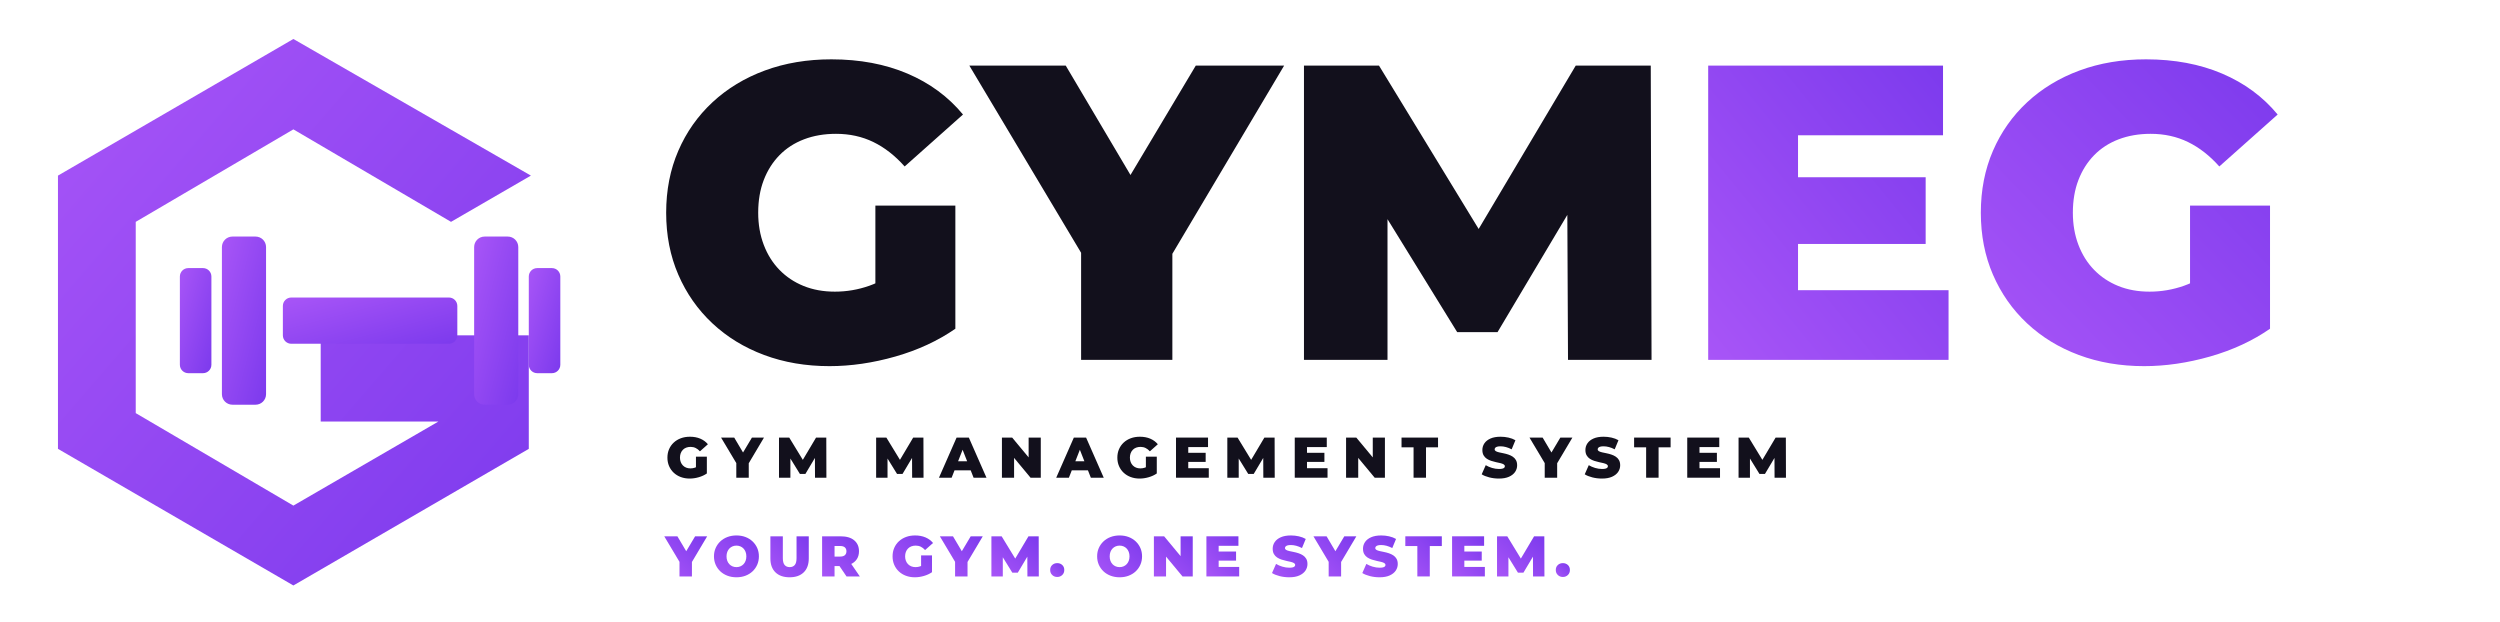
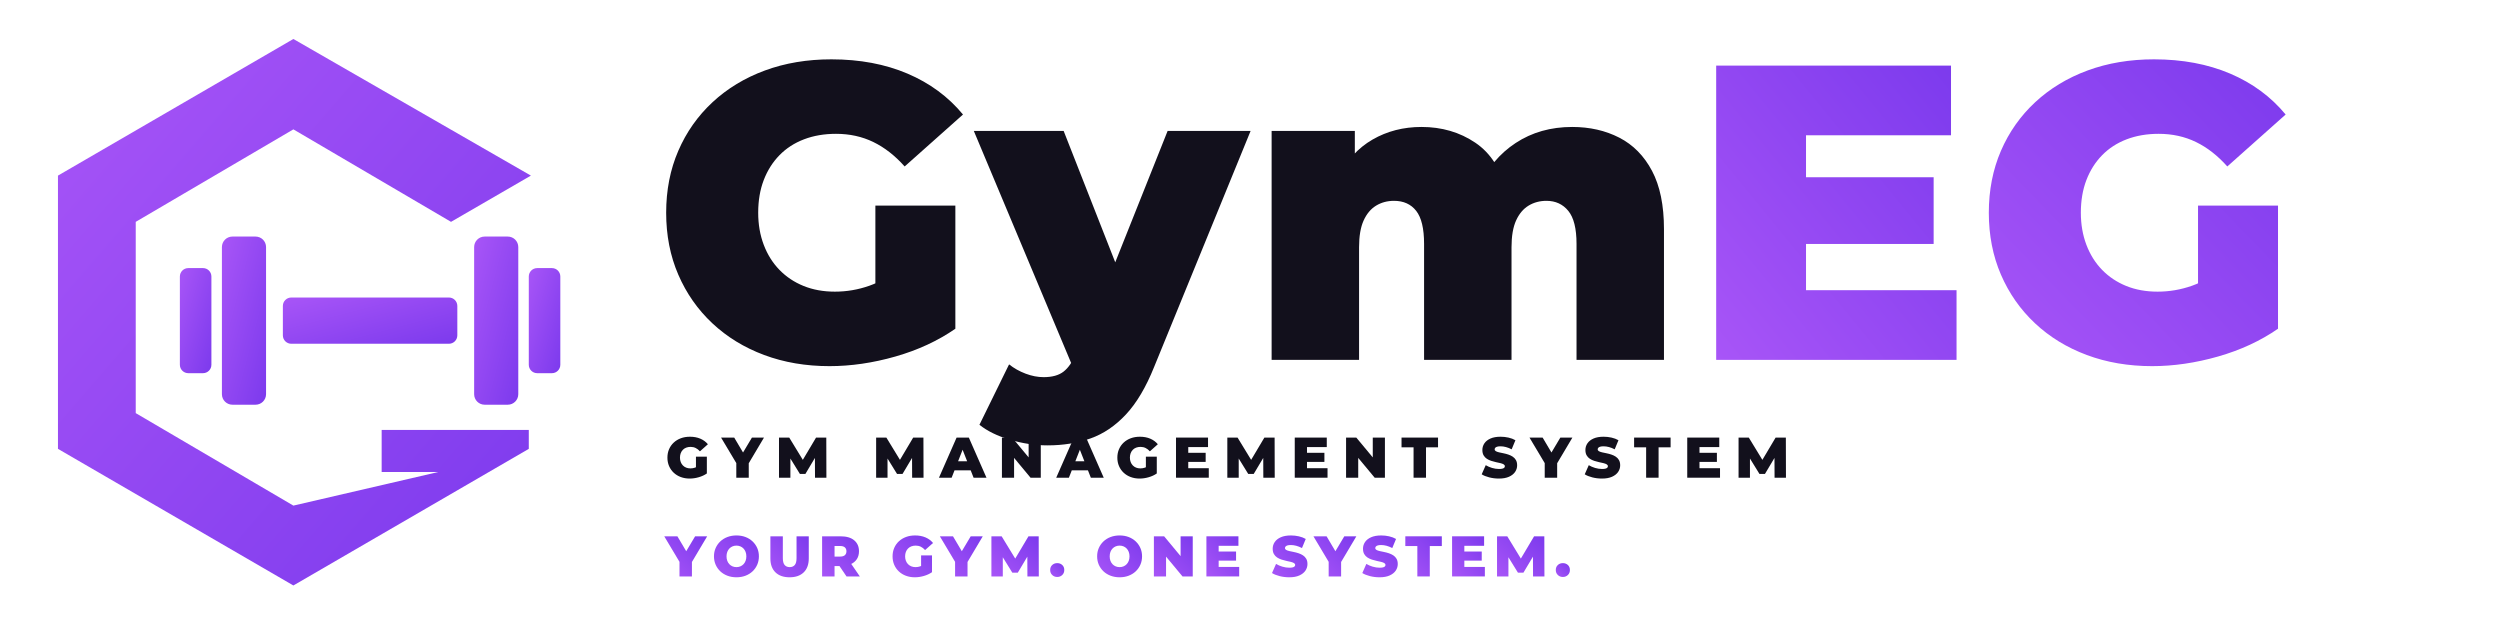
- <svg xmlns="http://www.w3.org/2000/svg" viewBox="0 0 785 195" role="img" aria-label="GYMEG — YOUR GYM. ONE SYSTEM.">
+ <svg xmlns="http://www.w3.org/2000/svg" viewBox="0 0 785 195" role="img" aria-label="GymEG — YOUR GYM. ONE SYSTEM.">
  <defs>
    <linearGradient id="purple" x1="0" y1="0" x2="1" y2="1">
      <stop stop-color="#A855F7" />
      <stop offset="1" stop-color="#7C3AED" />
    </linearGradient>
  </defs>
  <g transform="translate(5 3) scale(.66)">
-     <path d="M245 79 132 14 20 79V209L132 274 244 209V155H145V196H201L132 236 57 192V101L132 57 207 101Z" fill="url(#purple)" />
+     <path d="M245 79 132 14 20 79V209L132 274 244 209V200H174V220H201L132 236 57 192V101L132 57 207 101Z" fill="url(#purple)" />
    <g fill="url(#purple)">
      <rect x="78" y="123" width="15" height="50" rx="4" />
      <rect x="98" y="108" width="21" height="80" rx="5" />
      <rect x="127" y="137" width="83" height="22" rx="4" />
      <rect x="218" y="108" width="21" height="80" rx="5" />
      <rect x="244" y="123" width="15" height="50" rx="4" />
    </g>
  </g>
  <path d="M420.155 -14.914Q335.776 -14.914 264.741 11.586Q193.706 38.086 141.516 87.008Q89.327 135.931 60.482 202.698Q31.637 269.465 31.637 350Q31.637 430.535 60.482 497.302Q89.327 564.069 142.016 612.992Q194.706 661.914 266.586 688.414Q338.465 714.914 424.69 714.914Q525.898 714.914 605.614 681.0Q685.33 647.086 737.71 583.637L598.963 460.098Q564.567 498.719 524.439 518.219Q484.31 537.719 435.604 537.719Q393.657 537.719 359.443 524.633Q325.228 511.547 301.057 486.763Q276.885 461.98 263.722 427.653Q250.559 393.327 250.559 350Q250.559 308.518 263.722 273.769Q276.885 239.02 301.057 214.159Q325.228 189.298 358.52 175.79Q391.812 162.281 432.914 162.281Q475.086 162.281 514.947 176.324Q554.808 190.367 597.963 224.453L719.571 74.086Q657.277 30.931 576.984 8.008Q496.69 -14.914 420.155 -14.914ZM719.571 74.086 529.306 101.759V366.984H719.571Z" transform="translate(205.000 113) scale(0.132 -0.132)" fill="#12101C" />
-   <path d="M242.118 0V301.571L291.776 171.584L-23.743 700H205.559L425.832 327.865H292.776L514.894 700H725.057L411.228 171.584L459.196 301.571V0Z" transform="translate(307.508 113) scale(0.132 -0.132)" fill="#12101C" />
-   <path d="M63.67 0V700H242.159L526.812 233.383H432.878L710.151 700H888.641L890.486 0H691.772L689.927 399.266H722.531L524.122 65.947H428.188L222.555 399.266H262.383V0Z" transform="translate(401.040 113) scale(0.132 -0.132)" fill="#12101C" />
-   <path d="M63.67 0V700H622.277V534.253H277.367V165.747H635.433V0ZM262.453 275.739V434.416H580.967V275.739Z" transform="translate(527.968 113) scale(0.132 -0.132)" fill="url(#purple)" />
-   <path d="M420.155 -14.914Q335.776 -14.914 264.741 11.586Q193.706 38.086 141.516 87.008Q89.327 135.931 60.482 202.698Q31.637 269.465 31.637 350Q31.637 430.535 60.482 497.302Q89.327 564.069 142.016 612.992Q194.706 661.914 266.586 688.414Q338.465 714.914 424.69 714.914Q525.898 714.914 605.614 681.0Q685.33 647.086 737.71 583.637L598.963 460.098Q564.567 498.719 524.439 518.219Q484.31 537.719 435.604 537.719Q393.657 537.719 359.443 524.633Q325.228 511.547 301.057 486.763Q276.885 461.98 263.722 427.653Q250.559 393.327 250.559 350Q250.559 308.518 263.722 273.769Q276.885 239.02 301.057 214.159Q325.228 189.298 358.52 175.79Q391.812 162.281 432.914 162.281Q475.086 162.281 514.947 176.324Q554.808 190.367 597.963 224.453L719.571 74.086Q657.277 30.931 576.984 8.008Q496.69 -14.914 420.155 -14.914ZM719.571 74.086 529.306 101.759V366.984H719.571Z" transform="translate(617.804 113) scale(0.132 -0.132)" fill="url(#purple)" />
+   <path d="M162.245 -203.38Q118.175 -203.38 73.071 -190.035Q27.967 -176.69 0.277 -154.38L70.779 -10.702Q88.09 -24.478 110.055 -32.788Q132.02 -41.098 152.951 -41.098Q183.571 -41.098 200.502 -27.823Q217.433 -14.547 228.829 13.245L253.224 73.261L268.294 94.02L447.947 544.673H645.351L415.853 -16.739Q386.783 -89.102 348.834 -129.784Q310.885 -170.465 264.402 -186.922Q217.918 -203.38 162.245 -203.38ZM225.327 -23.914 -13.139 544.673H200.559L370.298 112.469Z" transform="translate(307.508 113) scale(0.132 -0.132)" fill="#12101C" />
+   <path d="M55.739 0V544.673H253.677V390.31L213.71 434Q243.935 494.139 295.857 524.096Q347.779 554.053 412.245 554.053Q484.71 554.053 540.21 516.631Q595.71 479.208 614.555 399.139L549.122 411.224Q578.347 477.829 636.312 515.941Q694.277 554.053 770.743 554.053Q833.208 554.053 882.708 528.631Q932.208 503.208 960.631 449.596Q989.053 395.984 989.053 310.914V0H781.045V275.947Q781.045 330.514 761.486 354.419Q741.927 378.323 709.498 378.323Q685.776 378.323 666.984 366.927Q648.192 355.531 637.296 331.627Q626.4 307.723 626.4 267.776V0H418.392V275.947Q418.392 330.514 399.678 354.419Q380.963 378.323 346.845 378.323Q323.122 378.323 304.33 366.927Q285.539 355.531 274.643 331.627Q263.747 307.723 263.747 267.776V0Z" transform="translate(391.932 113) scale(0.132 -0.132)" fill="#12101C" />
+   <path d="M63.67 0V700H622.277V534.253H277.367V165.747H635.433V0ZM262.453 275.739V434.416H580.967V275.739Z" transform="translate(530.476 113) scale(0.132 -0.132)" fill="url(#purple)" />
+   <path d="M420.155 -14.914Q335.776 -14.914 264.741 11.586Q193.706 38.086 141.516 87.008Q89.327 135.931 60.482 202.698Q31.637 269.465 31.637 350Q31.637 430.535 60.482 497.302Q89.327 564.069 142.016 612.992Q194.706 661.914 266.586 688.414Q338.465 714.914 424.69 714.914Q525.898 714.914 605.614 681.0Q685.33 647.086 737.71 583.637L598.963 460.098Q564.567 498.719 524.439 518.219Q484.31 537.719 435.604 537.719Q393.657 537.719 359.443 524.633Q325.228 511.547 301.057 486.763Q276.885 461.98 263.722 427.653Q250.559 393.327 250.559 350Q250.559 308.518 263.722 273.769Q276.885 239.02 301.057 214.159Q325.228 189.298 358.52 175.79Q391.812 162.281 432.914 162.281Q475.086 162.281 514.947 176.324Q554.808 190.367 597.963 224.453L719.571 74.086Q657.277 30.931 576.984 8.008Q496.69 -14.914 420.155 -14.914ZM719.571 74.086 529.306 101.759V366.984H719.571Z" transform="translate(620.312 113) scale(0.132 -0.132)" fill="url(#purple)" />
  <path d="M420.155 -14.914Q335.776 -14.914 264.741 11.586Q193.706 38.086 141.516 87.008Q89.327 135.931 60.482 202.698Q31.637 269.465 31.637 350Q31.637 430.535 60.482 497.302Q89.327 564.069 142.016 612.992Q194.706 661.914 266.586 688.414Q338.465 714.914 424.69 714.914Q525.898 714.914 605.614 681.0Q685.33 647.086 737.71 583.637L598.963 460.098Q564.567 498.719 524.439 518.219Q484.31 537.719 435.604 537.719Q393.657 537.719 359.443 524.633Q325.228 511.547 301.057 486.763Q276.885 461.98 263.722 427.653Q250.559 393.327 250.559 350Q250.559 308.518 263.722 273.769Q276.885 239.02 301.057 214.159Q325.228 189.298 358.52 175.79Q391.812 162.281 432.914 162.281Q475.086 162.281 514.947 176.324Q554.808 190.367 597.963 224.453L719.571 74.086Q657.277 30.931 576.984 8.008Q496.69 -14.914 420.155 -14.914ZM719.571 74.086 529.306 101.759V366.984H719.571Z" transform="translate(209.000 150) scale(0.018 -0.018)" fill="#12101C" />
  <path d="M242.118 0V301.571L291.776 171.584L-23.743 700H205.559L425.832 327.865H292.776L514.894 700H725.057L411.228 171.584L459.196 301.571V0Z" transform="translate(226.842 150) scale(0.018 -0.018)" fill="#12101C" />
  <path d="M63.67 0V700H242.159L526.812 233.383H432.878L710.151 700H888.641L890.486 0H691.772L689.927 399.266H722.531L524.122 65.947H428.188L222.555 399.266H262.383V0Z" transform="translate(243.460 150) scale(0.018 -0.018)" fill="#12101C" />
  <path d="" transform="translate(264.632 150) scale(0.018 -0.018)" fill="#12101C" />
  <path d="M63.67 0V700H242.159L526.812 233.383H432.878L710.151 700H888.641L890.486 0H691.772L689.927 399.266H722.531L524.122 65.947H428.188L222.555 399.266H262.383V0Z" transform="translate(273.960 150) scale(0.018 -0.018)" fill="#12101C" />
  <path d="M-16.518 0 291.033 700H504.575L812.281 0H587.514L353.604 595.6H438.469L204.559 0ZM158.967 129.135 214.469 287.037H546.396L602.053 129.135Z" transform="translate(295.132 150) scale(0.018 -0.018)" fill="#12101C" />
  <path d="M63.67 0V700H242.159L612.894 253.836H529.408V700H741.416V0H562.927L192.192 446.164H275.677V0Z" transform="translate(313.460 150) scale(0.018 -0.018)" fill="#12101C" />
  <path d="M-16.518 0 291.033 700H504.575L812.281 0H587.514L353.604 595.6H438.469L204.559 0ZM158.967 129.135 214.469 287.037H546.396L602.053 129.135Z" transform="translate(331.950 150) scale(0.018 -0.018)" fill="#12101C" />
  <path d="M420.155 -14.914Q335.776 -14.914 264.741 11.586Q193.706 38.086 141.516 87.008Q89.327 135.931 60.482 202.698Q31.637 269.465 31.637 350Q31.637 430.535 60.482 497.302Q89.327 564.069 142.016 612.992Q194.706 661.914 266.586 688.414Q338.465 714.914 424.69 714.914Q525.898 714.914 605.614 681.0Q685.33 647.086 737.71 583.637L598.963 460.098Q564.567 498.719 524.439 518.219Q484.31 537.719 435.604 537.719Q393.657 537.719 359.443 524.633Q325.228 511.547 301.057 486.763Q276.885 461.98 263.722 427.653Q250.559 393.327 250.559 350Q250.559 308.518 263.722 273.769Q276.885 239.02 301.057 214.159Q325.228 189.298 358.52 175.79Q391.812 162.281 432.914 162.281Q475.086 162.281 514.947 176.324Q554.808 190.367 597.963 224.453L719.571 74.086Q657.277 30.931 576.984 8.008Q496.69 -14.914 420.155 -14.914ZM719.571 74.086 529.306 101.759V366.984H719.571Z" transform="translate(350.278 150) scale(0.018 -0.018)" fill="#12101C" />
  <path d="M63.67 0V700H622.277V534.253H277.367V165.747H635.433V0ZM262.453 275.739V434.416H580.967V275.739Z" transform="translate(368.120 150) scale(0.018 -0.018)" fill="#12101C" />
  <path d="M63.67 0V700H242.159L526.812 233.383H432.878L710.151 700H888.641L890.486 0H691.772L689.927 399.266H722.531L524.122 65.947H428.188L222.555 399.266H262.383V0Z" transform="translate(384.234 150) scale(0.018 -0.018)" fill="#12101C" />
  <path d="M63.67 0V700H622.277V534.253H277.367V165.747H635.433V0ZM262.453 275.739V434.416H580.967V275.739Z" transform="translate(405.406 150) scale(0.018 -0.018)" fill="#12101C" />
  <path d="M63.67 0V700H242.159L612.894 253.836H529.408V700H741.416V0H562.927L192.192 446.164H275.677V0Z" transform="translate(421.520 150) scale(0.018 -0.018)" fill="#12101C" />
  <path d="M213.808 0V530.029H4V700H640.694V530.029H430.885V0Z" transform="translate(440.010 150) scale(0.018 -0.018)" fill="#12101C" />
  <path d="" transform="translate(455.620 150) scale(0.018 -0.018)" fill="#12101C" />
  <path d="M316.759 -14.914Q229.845 -14.914 149.086 5.706Q68.327 26.327 16.878 59.257L87.449 218.539Q136.053 188.763 197.631 170.488Q259.208 152.212 318.449 152.212Q356.171 152.212 378.231 158.03Q400.29 163.849 410.531 174.52Q420.772 185.192 420.772 199.673Q420.772 221 399.461 233.473Q378.151 245.947 343.263 254.223Q308.376 262.498 266.755 271.231Q225.135 279.963 183.092 293.886Q141.049 307.808 106.161 330.576Q71.274 353.343 49.963 390.533Q28.653 427.723 28.653 483.723Q28.653 547.327 64.067 599.741Q99.482 652.155 170.198 683.535Q240.914 714.914 346.743 714.914Q416.347 714.914 484.106 699.759Q551.865 684.604 605.314 653.759L539.588 495.168Q488.518 521.633 439.786 534.71Q391.053 547.788 344.898 547.788Q307.486 547.788 285.004 540.547Q262.522 533.306 252.781 521.29Q243.041 509.274 243.041 494.637Q243.041 474.155 264.351 462.104Q285.661 450.053 320.549 442.277Q355.436 434.502 397.479 426.114Q439.522 417.726 481.143 403.882Q522.763 390.037 557.651 367.347Q592.539 344.657 613.849 307.89Q635.159 271.122 635.159 216.122Q635.159 153.518 599.667 101.104Q564.175 48.69 493.804 16.888Q423.433 -14.914 316.759 -14.914Z" transform="translate(464.948 150) scale(0.018 -0.018)" fill="#12101C" />
  <path d="M242.118 0V301.571L291.776 171.584L-23.743 700H205.559L425.832 327.865H292.776L514.894 700H725.057L411.228 171.584L459.196 301.571V0Z" transform="translate(480.684 150) scale(0.018 -0.018)" fill="#12101C" />
  <path d="M316.759 -14.914Q229.845 -14.914 149.086 5.706Q68.327 26.327 16.878 59.257L87.449 218.539Q136.053 188.763 197.631 170.488Q259.208 152.212 318.449 152.212Q356.171 152.212 378.231 158.03Q400.29 163.849 410.531 174.52Q420.772 185.192 420.772 199.673Q420.772 221 399.461 233.473Q378.151 245.947 343.263 254.223Q308.376 262.498 266.755 271.231Q225.135 279.963 183.092 293.886Q141.049 307.808 106.161 330.576Q71.274 353.343 49.963 390.533Q28.653 427.723 28.653 483.723Q28.653 547.327 64.067 599.741Q99.482 652.155 170.198 683.535Q240.914 714.914 346.743 714.914Q416.347 714.914 484.106 699.759Q551.865 684.604 605.314 653.759L539.588 495.168Q488.518 521.633 439.786 534.71Q391.053 547.788 344.898 547.788Q307.486 547.788 285.004 540.547Q262.522 533.306 252.781 521.29Q243.041 509.274 243.041 494.637Q243.041 474.155 264.351 462.104Q285.661 450.053 320.549 442.277Q355.436 434.502 397.479 426.114Q439.522 417.726 481.143 403.882Q522.763 390.037 557.651 367.347Q592.539 344.657 613.849 307.89Q635.159 271.122 635.159 216.122Q635.159 153.518 599.667 101.104Q564.175 48.69 493.804 16.888Q423.433 -14.914 316.759 -14.914Z" transform="translate(497.302 150) scale(0.018 -0.018)" fill="#12101C" />
  <path d="M213.808 0V530.029H4V700H640.694V530.029H430.885V0Z" transform="translate(513.038 150) scale(0.018 -0.018)" fill="#12101C" />
  <path d="M63.67 0V700H622.277V534.253H277.367V165.747H635.433V0ZM262.453 275.739V434.416H580.967V275.739Z" transform="translate(528.648 150) scale(0.018 -0.018)" fill="#12101C" />
  <path d="M63.67 0V700H242.159L526.812 233.383H432.878L710.151 700H888.641L890.486 0H691.772L689.927 399.266H722.531L524.122 65.947H428.188L222.555 399.266H262.383V0Z" transform="translate(544.762 150) scale(0.018 -0.018)" fill="#12101C" />
  <path d="M242.118 0V301.571L291.776 171.584L-23.743 700H205.559L425.832 327.865H292.776L514.894 700H725.057L411.228 171.584L459.196 301.571V0Z" transform="translate(209.000 181) scale(0.018 -0.018)" fill="url(#purple)" />
  <path d="M423.991 -14.914Q339.223 -14.914 267.309 12.086Q195.396 39.086 142.784 88.431Q90.171 137.776 60.904 204.481Q31.637 271.186 31.637 350.398Q31.637 429.611 60.907 495.737Q90.177 561.862 142.806 611.411Q195.435 660.959 267.234 687.937Q339.033 714.914 423.535 714.914Q508.759 714.914 580.152 687.964Q651.545 661.014 704.141 611.516Q756.737 562.017 786.007 495.838Q815.277 429.659 815.277 350.383Q815.277 271.107 786.01 204.364Q756.743 137.62 704.144 88.303Q651.545 38.986 580.152 12.036Q508.759 -14.914 423.991 -14.914ZM423.497 162.281Q460.102 162.281 491.483 175.39Q522.864 188.499 546.446 212.915Q570.029 237.33 583.192 272.049Q596.355 306.767 596.355 350.047Q596.355 393.327 583.21 427.985Q570.064 462.643 546.474 487.067Q522.884 511.492 491.531 524.605Q460.178 537.719 423.573 537.719Q386.967 537.719 355.54 524.6Q324.113 511.481 300.497 487.048Q276.88 462.615 263.72 427.944Q250.559 393.274 250.559 350.051Q250.559 306.829 263.712 272.11Q276.866 237.392 300.47 212.922Q324.073 188.453 355.482 175.367Q386.892 162.281 423.497 162.281Z" transform="translate(223.618 181) scale(0.018 -0.018)" fill="url(#purple)" />
  <path d="M392.465 -14.914Q234.567 -14.914 146.118 71.0Q57.67 156.914 57.67 313.294V700H274.747V319.829Q274.747 234.865 306.849 198.573Q338.951 162.281 394.31 162.281Q450.514 162.281 482.194 198.573Q513.874 234.865 513.874 319.829V700H727.261V313.294Q727.261 156.914 638.812 71.0Q550.363 -14.914 392.465 -14.914Z" transform="translate(240.864 181) scale(0.018 -0.018)" fill="url(#purple)" />
  <path d="M63.67 0V700H383.38Q540.657 700 623.882 629.853Q707.106 559.706 707.106 438.637Q707.106 358.412 668.649 300.455Q630.192 242.498 559.545 211.731Q488.898 180.963 391.829 180.963H184.122L280.747 271.139V0ZM489.494 0 316.564 254.845H546.865L721.641 0ZM280.747 247.31 184.122 346.4H378.535Q434.049 346.4 461.117 371.037Q488.184 395.673 488.184 438.637Q488.184 481.755 461.117 506.314Q434.049 530.874 378.535 530.874H184.122L280.747 630.118Z" transform="translate(256.994 181) scale(0.018 -0.018)" fill="url(#purple)" />
  <path d="" transform="translate(272.368 181) scale(0.018 -0.018)" fill="url(#purple)" />
  <path d="M420.155 -14.914Q335.776 -14.914 264.741 11.586Q193.706 38.086 141.516 87.008Q89.327 135.931 60.482 202.698Q31.637 269.465 31.637 350Q31.637 430.535 60.482 497.302Q89.327 564.069 142.016 612.992Q194.706 661.914 266.586 688.414Q338.465 714.914 424.69 714.914Q525.898 714.914 605.614 681.0Q685.33 647.086 737.71 583.637L598.963 460.098Q564.567 498.719 524.439 518.219Q484.31 537.719 435.604 537.719Q393.657 537.719 359.443 524.633Q325.228 511.547 301.057 486.763Q276.885 461.98 263.722 427.653Q250.559 393.327 250.559 350Q250.559 308.518 263.722 273.769Q276.885 239.02 301.057 214.159Q325.228 189.298 358.52 175.79Q391.812 162.281 432.914 162.281Q475.086 162.281 514.947 176.324Q554.808 190.367 597.963 224.453L719.571 74.086Q657.277 30.931 576.984 8.008Q496.69 -14.914 420.155 -14.914ZM719.571 74.086 529.306 101.759V366.984H719.571Z" transform="translate(279.696 181) scale(0.018 -0.018)" fill="url(#purple)" />
  <path d="M242.118 0V301.571L291.776 171.584L-23.743 700H205.559L425.832 327.865H292.776L514.894 700H725.057L411.228 171.584L459.196 301.571V0Z" transform="translate(295.538 181) scale(0.018 -0.018)" fill="url(#purple)" />
  <path d="M63.67 0V700H242.159L526.812 233.383H432.878L710.151 700H888.641L890.486 0H691.772L689.927 399.266H722.531L524.122 65.947H428.188L222.555 399.266H262.383V0Z" transform="translate(310.156 181) scale(0.018 -0.018)" fill="url(#purple)" />
  <path d="M146.726 -9.38Q94.604 -9.38 59.086 24.794Q23.567 58.967 23.567 112.245Q23.567 166.522 59.086 199.351Q94.604 232.179 146.726 232.179Q198.694 232.179 234.212 199.351Q269.73 166.522 269.73 112.245Q269.73 58.967 234.212 24.794Q198.694 -9.38 146.726 -9.38Z" transform="translate(329.328 181) scale(0.018 -0.018)" fill="url(#purple)" />
  <path d="" transform="translate(336.602 181) scale(0.018 -0.018)" fill="url(#purple)" />
  <path d="M423.991 -14.914Q339.223 -14.914 267.309 12.086Q195.396 39.086 142.784 88.431Q90.171 137.776 60.904 204.481Q31.637 271.186 31.637 350.398Q31.637 429.611 60.907 495.737Q90.177 561.862 142.806 611.411Q195.435 660.959 267.234 687.937Q339.033 714.914 423.535 714.914Q508.759 714.914 580.152 687.964Q651.545 661.014 704.141 611.516Q756.737 562.017 786.007 495.838Q815.277 429.659 815.277 350.383Q815.277 271.107 786.01 204.364Q756.743 137.62 704.144 88.303Q651.545 38.986 580.152 12.036Q508.759 -14.914 423.991 -14.914ZM423.497 162.281Q460.102 162.281 491.483 175.39Q522.864 188.499 546.446 212.915Q570.029 237.33 583.192 272.049Q596.355 306.767 596.355 350.047Q596.355 393.327 583.21 427.985Q570.064 462.643 546.474 487.067Q522.884 511.492 491.531 524.605Q460.178 537.719 423.573 537.719Q386.967 537.719 355.54 524.6Q324.113 511.481 300.497 487.048Q276.88 462.615 263.72 427.944Q250.559 393.274 250.559 350.051Q250.559 306.829 263.712 272.11Q276.866 237.392 300.47 212.922Q324.073 188.453 355.482 175.367Q386.892 162.281 423.497 162.281Z" transform="translate(343.930 181) scale(0.018 -0.018)" fill="url(#purple)" />
  <path d="M63.67 0V700H242.159L612.894 253.836H529.408V700H741.416V0H562.927L192.192 446.164H275.677V0Z" transform="translate(361.176 181) scale(0.018 -0.018)" fill="url(#purple)" />
  <path d="M63.67 0V700H622.277V534.253H277.367V165.747H635.433V0ZM262.453 275.739V434.416H580.967V275.739Z" transform="translate(377.666 181) scale(0.018 -0.018)" fill="url(#purple)" />
  <path d="" transform="translate(391.780 181) scale(0.018 -0.018)" fill="url(#purple)" />
  <path d="M316.759 -14.914Q229.845 -14.914 149.086 5.706Q68.327 26.327 16.878 59.257L87.449 218.539Q136.053 188.763 197.631 170.488Q259.208 152.212 318.449 152.212Q356.171 152.212 378.231 158.03Q400.29 163.849 410.531 174.52Q420.772 185.192 420.772 199.673Q420.772 221 399.461 233.473Q378.151 245.947 343.263 254.223Q308.376 262.498 266.755 271.231Q225.135 279.963 183.092 293.886Q141.049 307.808 106.161 330.576Q71.274 353.343 49.963 390.533Q28.653 427.723 28.653 483.723Q28.653 547.327 64.067 599.741Q99.482 652.155 170.198 683.535Q240.914 714.914 346.743 714.914Q416.347 714.914 484.106 699.759Q551.865 684.604 605.314 653.759L539.588 495.168Q488.518 521.633 439.786 534.71Q391.053 547.788 344.898 547.788Q307.486 547.788 285.004 540.547Q262.522 533.306 252.781 521.29Q243.041 509.274 243.041 494.637Q243.041 474.155 264.351 462.104Q285.661 450.053 320.549 442.277Q355.436 434.502 397.479 426.114Q439.522 417.726 481.143 403.882Q522.763 390.037 557.651 367.347Q592.539 344.657 613.849 307.89Q635.159 271.122 635.159 216.122Q635.159 153.518 599.667 101.104Q564.175 48.69 493.804 16.888Q423.433 -14.914 316.759 -14.914Z" transform="translate(399.108 181) scale(0.018 -0.018)" fill="url(#purple)" />
  <path d="M242.118 0V301.571L291.776 171.584L-23.743 700H205.559L425.832 327.865H292.776L514.894 700H725.057L411.228 171.584L459.196 301.571V0Z" transform="translate(412.844 181) scale(0.018 -0.018)" fill="url(#purple)" />
  <path d="M316.759 -14.914Q229.845 -14.914 149.086 5.706Q68.327 26.327 16.878 59.257L87.449 218.539Q136.053 188.763 197.631 170.488Q259.208 152.212 318.449 152.212Q356.171 152.212 378.231 158.03Q400.29 163.849 410.531 174.52Q420.772 185.192 420.772 199.673Q420.772 221 399.461 233.473Q378.151 245.947 343.263 254.223Q308.376 262.498 266.755 271.231Q225.135 279.963 183.092 293.886Q141.049 307.808 106.161 330.576Q71.274 353.343 49.963 390.533Q28.653 427.723 28.653 483.723Q28.653 547.327 64.067 599.741Q99.482 652.155 170.198 683.535Q240.914 714.914 346.743 714.914Q416.347 714.914 484.106 699.759Q551.865 684.604 605.314 653.759L539.588 495.168Q488.518 521.633 439.786 534.71Q391.053 547.788 344.898 547.788Q307.486 547.788 285.004 540.547Q262.522 533.306 252.781 521.29Q243.041 509.274 243.041 494.637Q243.041 474.155 264.351 462.104Q285.661 450.053 320.549 442.277Q355.436 434.502 397.479 426.114Q439.522 417.726 481.143 403.882Q522.763 390.037 557.651 367.347Q592.539 344.657 613.849 307.89Q635.159 271.122 635.159 216.122Q635.159 153.518 599.667 101.104Q564.175 48.69 493.804 16.888Q423.433 -14.914 316.759 -14.914Z" transform="translate(427.462 181) scale(0.018 -0.018)" fill="url(#purple)" />
  <path d="M213.808 0V530.029H4V700H640.694V530.029H430.885V0Z" transform="translate(441.198 181) scale(0.018 -0.018)" fill="url(#purple)" />
  <path d="M63.67 0V700H622.277V534.253H277.367V165.747H635.433V0ZM262.453 275.739V434.416H580.967V275.739Z" transform="translate(454.808 181) scale(0.018 -0.018)" fill="url(#purple)" />
  <path d="M63.67 0V700H242.159L526.812 233.383H432.878L710.151 700H888.641L890.486 0H691.772L689.927 399.266H722.531L524.122 65.947H428.188L222.555 399.266H262.383V0Z" transform="translate(468.922 181) scale(0.018 -0.018)" fill="url(#purple)" />
  <path d="M146.726 -9.38Q94.604 -9.38 59.086 24.794Q23.567 58.967 23.567 112.245Q23.567 166.522 59.086 199.351Q94.604 232.179 146.726 232.179Q198.694 232.179 234.212 199.351Q269.73 166.522 269.73 112.245Q269.73 58.967 234.212 24.794Q198.694 -9.38 146.726 -9.38Z" transform="translate(488.094 181) scale(0.018 -0.018)" fill="url(#purple)" />
</svg>
